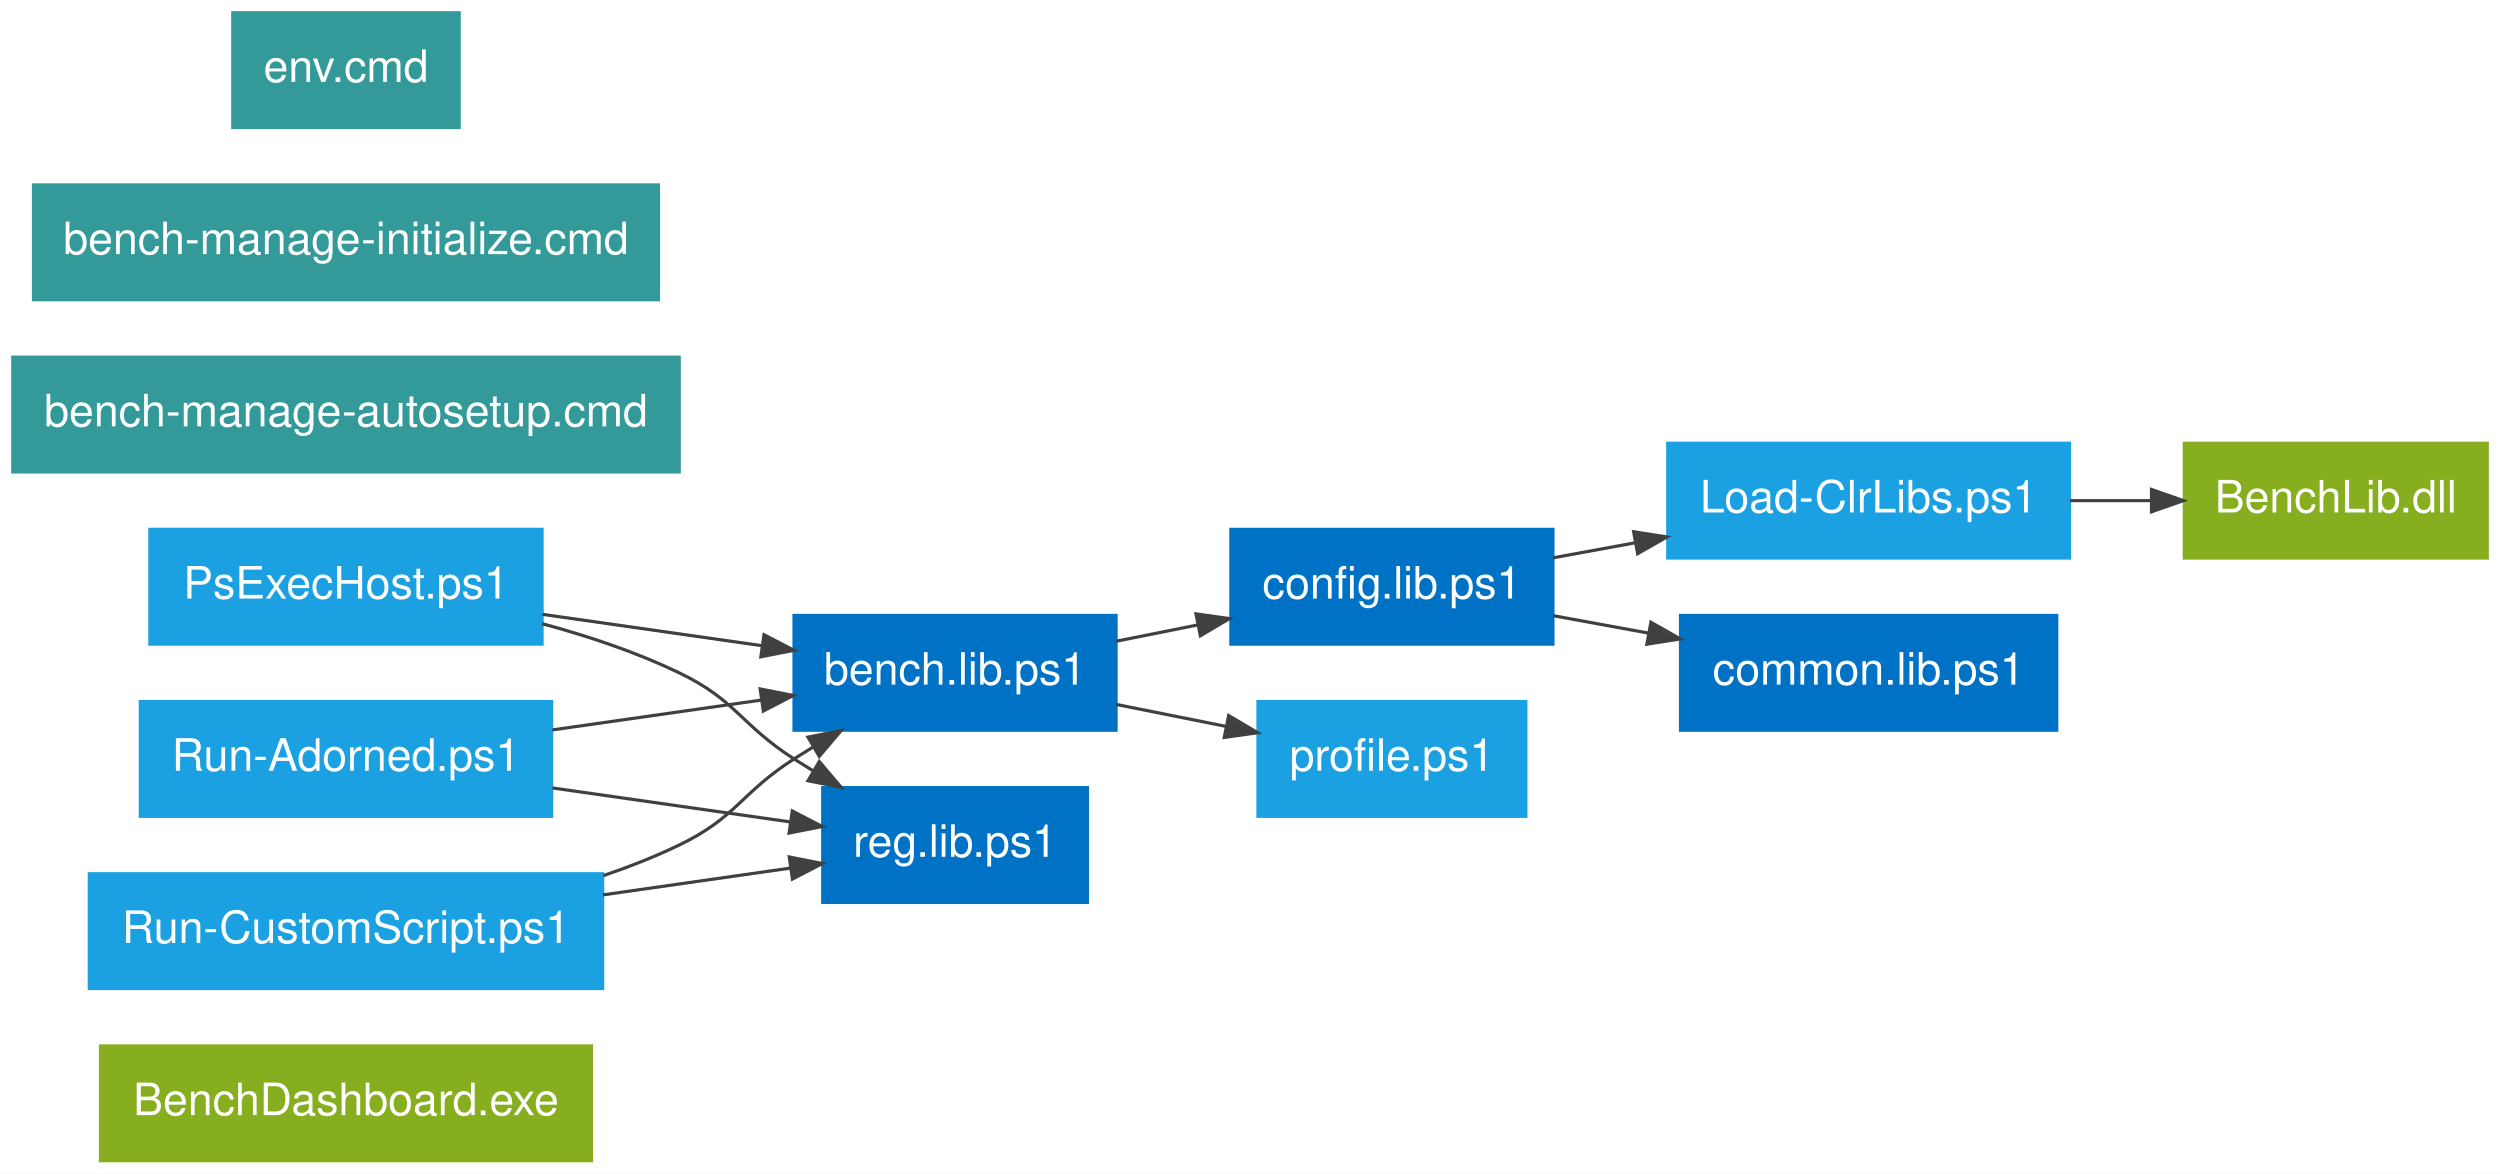
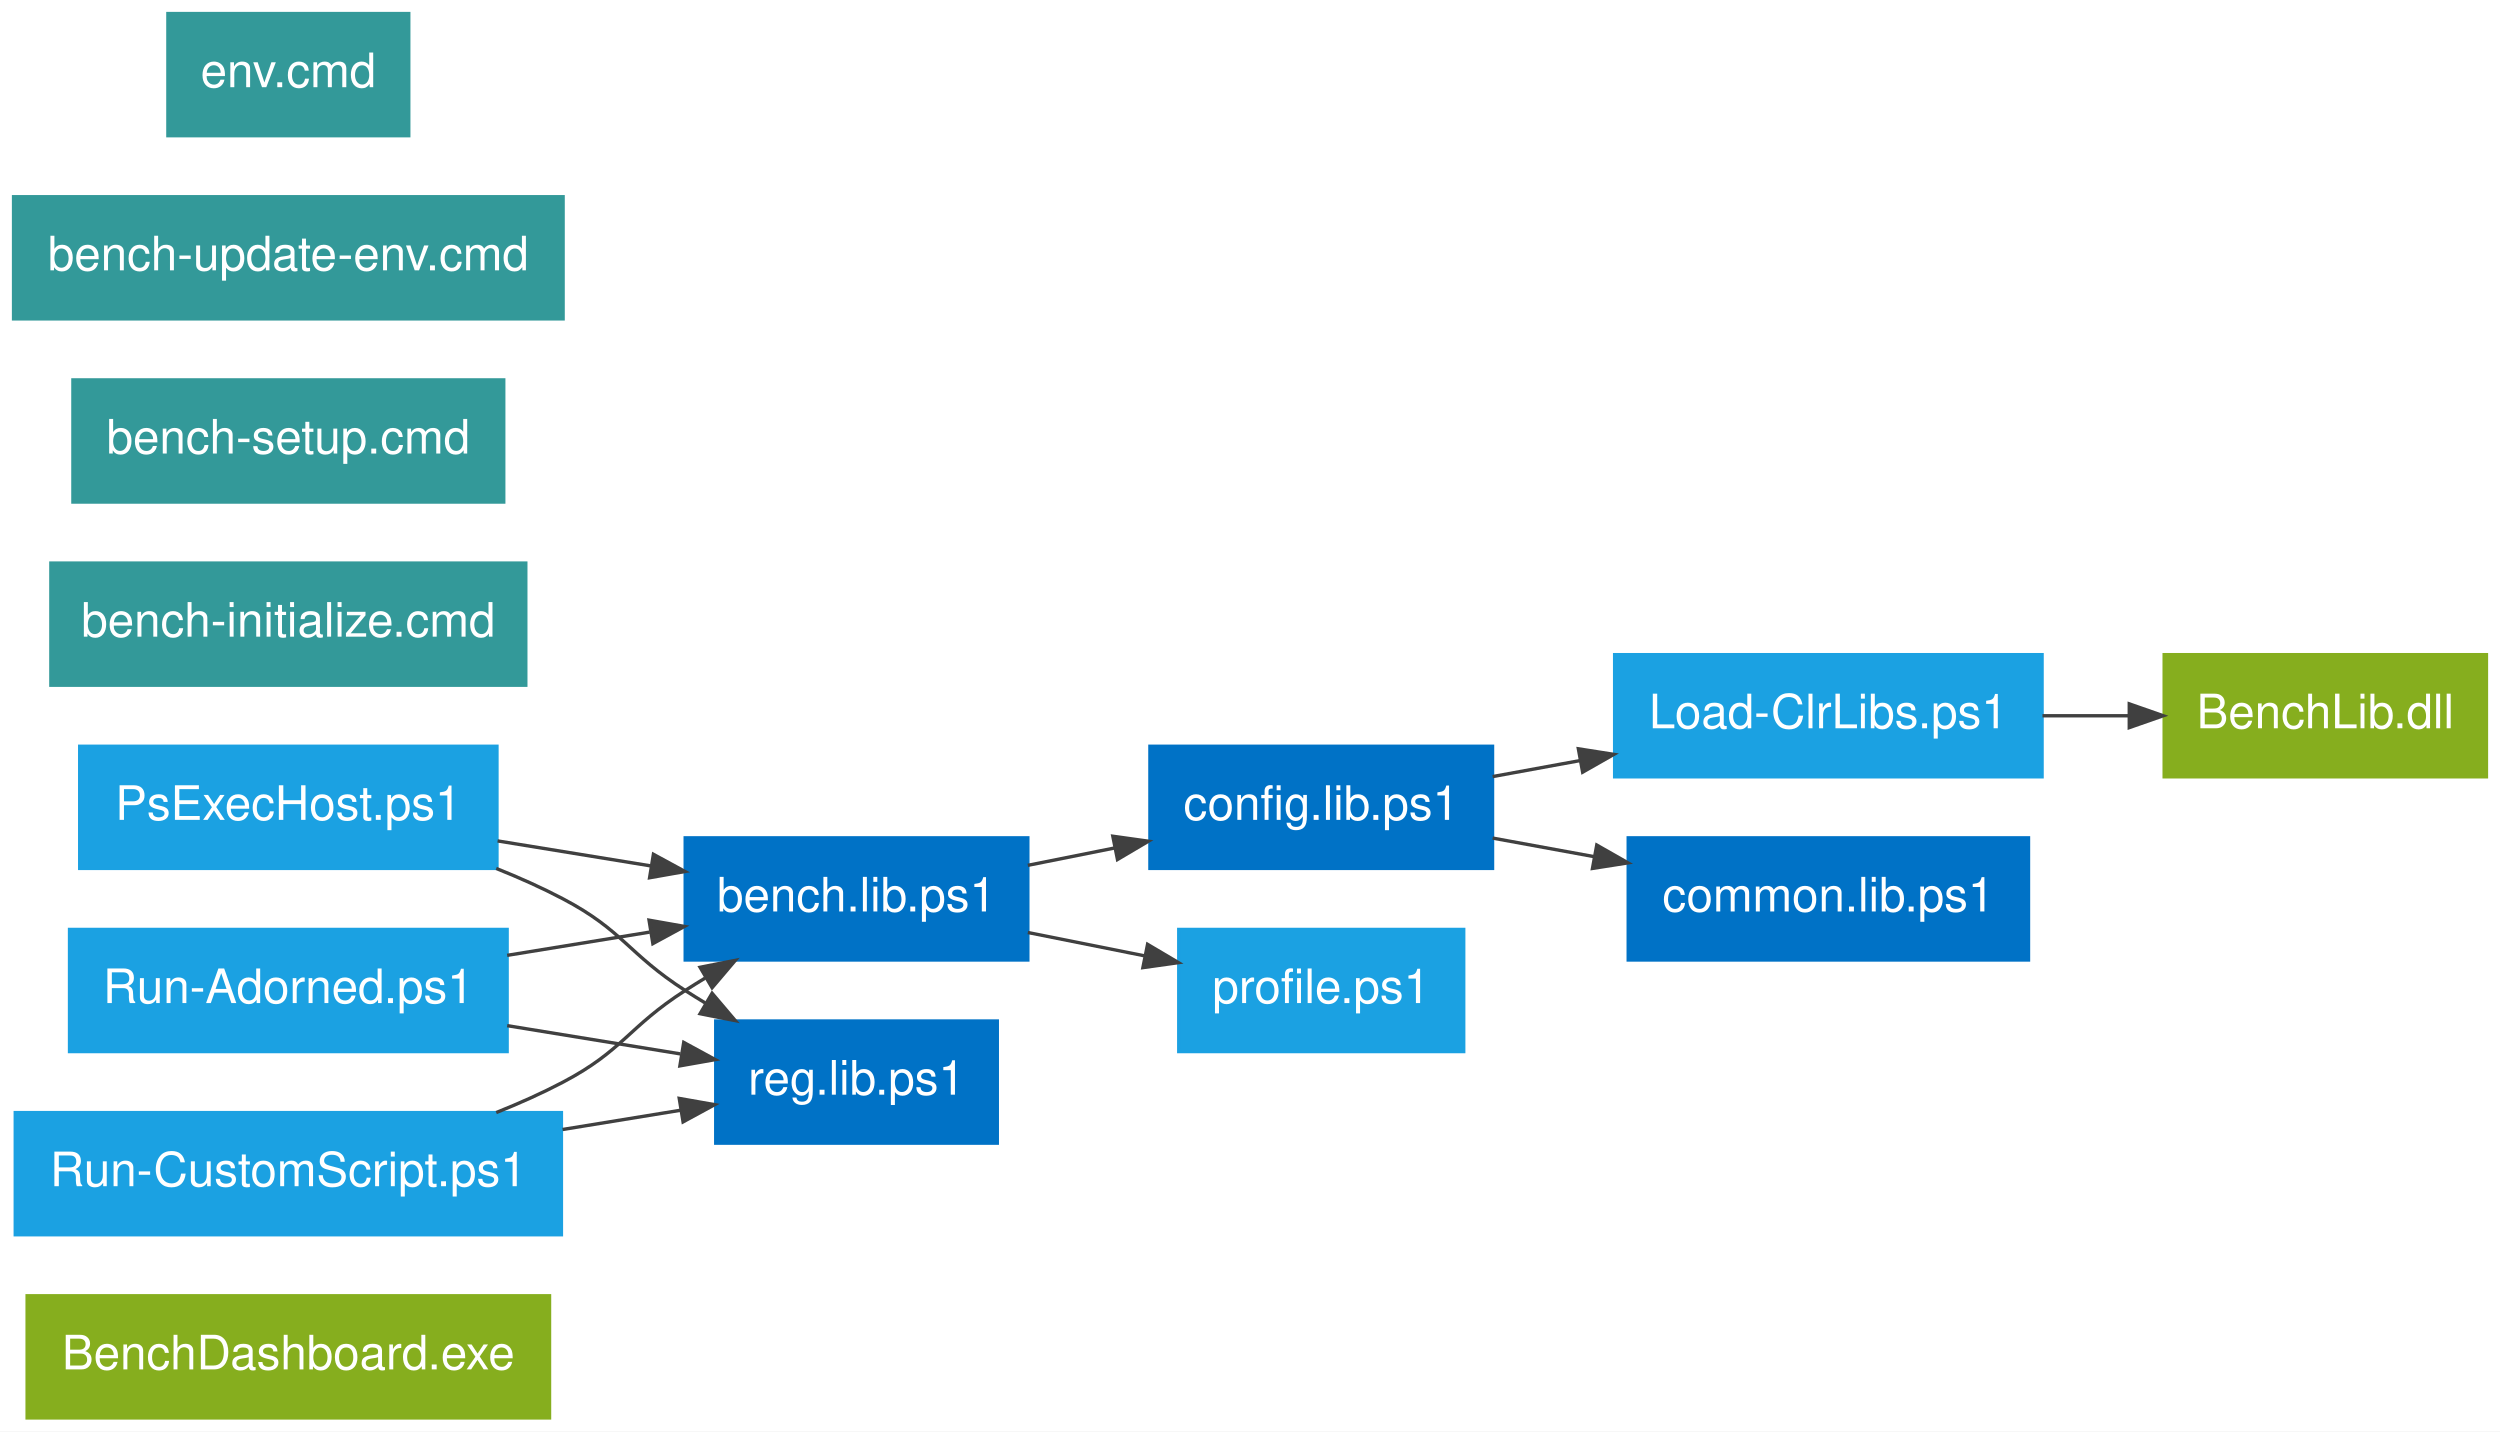
- <svg xmlns="http://www.w3.org/2000/svg" width="784pt" height="368pt" viewBox="0.00 0.00 784.00 368.00">
-   <g id="graph0" class="graph" transform="scale(1 1) rotate(0) translate(4 364)">
-     <polygon fill="white" stroke="none" points="-4,4 -4,-364 780,-364 780,4 -4,4" />
+ <svg xmlns="http://www.w3.org/2000/svg" width="737pt" height="422pt" viewBox="0.00 0.00 737.00 422.00">
+   <g id="graph0" class="graph" transform="scale(1 1) rotate(0) translate(4 418)">
+     <polygon fill="white" stroke="none" points="-4,4 -4,-418 733,-418 733,4 -4,4" />
    <g id="node1" class="node">
-       <polygon fill="#86ae1e" stroke="#86ae1e" points="181.5,-36 27.5,-36 27.5,-0 181.5,-0 181.5,-36" />
-       <text text-anchor="middle" x="104.5" y="-14.3" font-family="Helvetica,sans-Serif" font-size="14.00" fill="#ffffff">BenchDashboard.exe</text>
+       <polygon fill="#86ae1e" stroke="#86ae1e" points="158,-36 4,-36 4,-0 158,-0 158,-36" />
+       <text text-anchor="middle" x="81" y="-14.3" font-family="Helvetica,sans-Serif" font-size="14.00" fill="#ffffff">BenchDashboard.exe</text>
    </g>
    <g id="node2" class="node">
-       <polygon fill="#86ae1e" stroke="#86ae1e" points="776,-225 681,-225 681,-189 776,-189 776,-225" />
-       <text text-anchor="middle" x="728.5" y="-203.3" font-family="Helvetica,sans-Serif" font-size="14.00" fill="#ffffff">BenchLib.dll</text>
+       <polygon fill="#86ae1e" stroke="#86ae1e" points="729,-225 634,-225 634,-189 729,-189 729,-225" />
+       <text text-anchor="middle" x="681.5" y="-203.3" font-family="Helvetica,sans-Serif" font-size="14.00" fill="#ffffff">BenchLib.dll</text>
    </g>
    <g id="node3" class="node">
-       <polygon fill="#339999" stroke="#339999" points="209,-252 0,-252 0,-216 209,-216 209,-252" />
-       <text text-anchor="middle" x="104.5" y="-230.3" font-family="Helvetica,sans-Serif" font-size="14.00" fill="#ffffff">bench-manage-autosetup.cmd</text>
+       <polygon fill="#339999" stroke="#339999" points="151,-252 11,-252 11,-216 151,-216 151,-252" />
+       <text text-anchor="middle" x="81" y="-230.3" font-family="Helvetica,sans-Serif" font-size="14.00" fill="#ffffff">bench-initialize.cmd</text>
    </g>
    <g id="node4" class="node">
-       <polygon fill="#339999" stroke="#339999" points="202.5,-306 6.5,-306 6.5,-270 202.5,-270 202.5,-306" />
-       <text text-anchor="middle" x="104.5" y="-284.3" font-family="Helvetica,sans-Serif" font-size="14.00" fill="#ffffff">bench-manage-initialize.cmd</text>
+       <polygon fill="#339999" stroke="#339999" points="144.5,-306 17.5,-306 17.5,-270 144.5,-270 144.5,-306" />
+       <text text-anchor="middle" x="81" y="-284.3" font-family="Helvetica,sans-Serif" font-size="14.00" fill="#ffffff">bench-setup.cmd</text>
    </g>
    <g id="node5" class="node">
-       <polygon fill="#339999" stroke="#339999" points="140,-360 69,-360 69,-324 140,-324 140,-360" />
-       <text text-anchor="middle" x="104.5" y="-338.3" font-family="Helvetica,sans-Serif" font-size="14.00" fill="#ffffff">env.cmd</text>
+       <polygon fill="#339999" stroke="#339999" points="162,-360 0,-360 0,-324 162,-324 162,-360" />
+       <text text-anchor="middle" x="81" y="-338.3" font-family="Helvetica,sans-Serif" font-size="14.00" fill="#ffffff">bench-update-env.cmd</text>
    </g>
    <g id="node6" class="node">
-       <polygon fill="#0072c6" stroke="#0072c6" points="346,-171 245,-171 245,-135 346,-135 346,-171" />
-       <text text-anchor="middle" x="295.5" y="-149.3" font-family="Helvetica,sans-Serif" font-size="14.00" fill="#ffffff">bench.lib.ps1</text>
+       <polygon fill="#339999" stroke="#339999" points="116.5,-414 45.5,-414 45.5,-378 116.5,-378 116.5,-414" />
+       <text text-anchor="middle" x="81" y="-392.3" font-family="Helvetica,sans-Serif" font-size="14.00" fill="#ffffff">env.cmd</text>
+     </g>
+     <g id="node7" class="node">
+       <polygon fill="#0072c6" stroke="#0072c6" points="299,-171 198,-171 198,-135 299,-135 299,-171" />
+       <text text-anchor="middle" x="248.5" y="-149.3" font-family="Helvetica,sans-Serif" font-size="14.00" fill="#ffffff">bench.lib.ps1</text>
+     </g>
+     <g id="node9" class="node">
+       <polygon fill="#0072c6" stroke="#0072c6" points="436,-198 335,-198 335,-162 436,-162 436,-198" />
+       <text text-anchor="middle" x="385.5" y="-176.3" font-family="Helvetica,sans-Serif" font-size="14.00" fill="#ffffff">config.lib.ps1</text>
+     </g>
+     <g id="edge1" class="edge">
+       <path fill="none" stroke="#404040" d="M299.002,-162.9C307.332,-164.566 316.056,-166.311 324.614,-168.023" />
+       <polygon fill="#404040" stroke="#404040" points="324.059,-171.481 334.552,-170.01 325.432,-164.617 324.059,-171.481" />
+     </g>
+     <g id="node11" class="node">
+       <polygon fill="#1ba1e2" stroke="#1ba1e2" points="427.5,-144 343.5,-144 343.5,-108 427.5,-108 427.5,-144" />
+       <text text-anchor="middle" x="385.5" y="-122.3" font-family="Helvetica,sans-Serif" font-size="14.00" fill="#ffffff">profile.ps1</text>
+     </g>
+     <g id="edge2" class="edge">
+       <path fill="none" stroke="#404040" d="M299.002,-143.1C310.18,-140.864 322.067,-138.487 333.312,-136.238" />
+       <polygon fill="#404040" stroke="#404040" points="334.301,-139.609 343.42,-134.216 332.928,-132.745 334.301,-139.609" />
    </g>
    <g id="node8" class="node">
-       <polygon fill="#0072c6" stroke="#0072c6" points="483,-198 382,-198 382,-162 483,-162 483,-198" />
-       <text text-anchor="middle" x="432.5" y="-176.3" font-family="Helvetica,sans-Serif" font-size="14.00" fill="#ffffff">config.lib.ps1</text>
+       <polygon fill="#0072c6" stroke="#0072c6" points="594,-171 476,-171 476,-135 594,-135 594,-171" />
+       <text text-anchor="middle" x="535" y="-149.3" font-family="Helvetica,sans-Serif" font-size="14.00" fill="#ffffff">common.lib.ps1</text>
    </g>
-     <g id="edge1" class="edge">
-       <path fill="none" stroke="#404040" d="M346.002,-162.9C354.332,-164.566 363.056,-166.311 371.614,-168.023" />
-       <polygon fill="#404040" stroke="#404040" points="371.059,-171.481 381.552,-170.01 372.432,-164.617 371.059,-171.481" />
+     <g id="edge3" class="edge">
+       <path fill="none" stroke="#404040" d="M436.026,-170.934C445.629,-169.176 455.85,-167.306 465.927,-165.461" />
+       <polygon fill="#404040" stroke="#404040" points="466.724,-168.873 475.93,-163.63 465.463,-161.988 466.724,-168.873" />
    </g>
    <g id="node10" class="node">
-       <polygon fill="#1ba1e2" stroke="#1ba1e2" points="474.5,-144 390.5,-144 390.5,-108 474.5,-108 474.5,-144" />
-       <text text-anchor="middle" x="432.5" y="-122.3" font-family="Helvetica,sans-Serif" font-size="14.00" fill="#ffffff">profile.ps1</text>
-     </g>
-     <g id="edge2" class="edge">
-       <path fill="none" stroke="#404040" d="M346.002,-143.1C357.18,-140.864 369.067,-138.487 380.312,-136.238" />
-       <polygon fill="#404040" stroke="#404040" points="381.301,-139.609 390.42,-134.216 379.928,-132.745 381.301,-139.609" />
-     </g>
-     <g id="node7" class="node">
-       <polygon fill="#0072c6" stroke="#0072c6" points="641,-171 523,-171 523,-135 641,-135 641,-171" />
-       <text text-anchor="middle" x="582" y="-149.3" font-family="Helvetica,sans-Serif" font-size="14.00" fill="#ffffff">common.lib.ps1</text>
-     </g>
-     <g id="edge3" class="edge">
-       <path fill="none" stroke="#404040" d="M483.026,-170.934C492.629,-169.176 502.85,-167.306 512.927,-165.461" />
-       <polygon fill="#404040" stroke="#404040" points="513.724,-168.873 522.93,-163.63 512.463,-161.988 513.724,-168.873" />
-     </g>
-     <g id="node9" class="node">
-       <polygon fill="#1ba1e2" stroke="#1ba1e2" points="645,-225 519,-225 519,-189 645,-189 645,-225" />
-       <text text-anchor="middle" x="582" y="-203.3" font-family="Helvetica,sans-Serif" font-size="14.00" fill="#ffffff">Load-ClrLibs.ps1</text>
+       <polygon fill="#1ba1e2" stroke="#1ba1e2" points="598,-225 472,-225 472,-189 598,-189 598,-225" />
+       <text text-anchor="middle" x="535" y="-203.3" font-family="Helvetica,sans-Serif" font-size="14.00" fill="#ffffff">Load-ClrLibs.ps1</text>
    </g>
    <g id="edge4" class="edge">
-       <path fill="none" stroke="#404040" d="M483.026,-189.066C491.356,-190.591 500.151,-192.2 508.914,-193.805" />
-       <polygon fill="#404040" stroke="#404040" points="508.301,-197.251 518.768,-195.608 509.562,-190.365 508.301,-197.251" />
+       <path fill="none" stroke="#404040" d="M436.026,-189.066C444.356,-190.591 453.151,-192.2 461.914,-193.805" />
+       <polygon fill="#404040" stroke="#404040" points="461.301,-197.251 471.768,-195.608 462.562,-190.365 461.301,-197.251" />
    </g>
    <g id="edge5" class="edge">
-       <path fill="none" stroke="#404040" d="M645.12,-207C653.603,-207 662.277,-207 670.66,-207" />
-       <polygon fill="#404040" stroke="#404040" points="670.71,-210.5 680.71,-207 670.71,-203.5 670.71,-210.5" />
+       <path fill="none" stroke="#404040" d="M598.12,-207C606.603,-207 615.277,-207 623.66,-207" />
+       <polygon fill="#404040" stroke="#404040" points="623.71,-210.5 633.71,-207 623.71,-203.5 623.71,-210.5" />
    </g>
-     <g id="node11" class="node">
-       <polygon fill="#1ba1e2" stroke="#1ba1e2" points="166,-198 43,-198 43,-162 166,-162 166,-198" />
-       <text text-anchor="middle" x="104.5" y="-176.3" font-family="Helvetica,sans-Serif" font-size="14.00" fill="#ffffff">PsExecHost.ps1</text>
+     <g id="node12" class="node">
+       <polygon fill="#1ba1e2" stroke="#1ba1e2" points="142.5,-198 19.5,-198 19.5,-162 142.5,-162 142.5,-198" />
+       <text text-anchor="middle" x="81" y="-176.3" font-family="Helvetica,sans-Serif" font-size="14.00" fill="#ffffff">PsExecHost.ps1</text>
    </g>
    <g id="edge6" class="edge">
-       <path fill="none" stroke="#404040" d="M166.081,-171.346C188.078,-168.203 212.903,-164.657 234.822,-161.525" />
-       <polygon fill="#404040" stroke="#404040" points="235.59,-164.951 244.995,-160.072 234.6,-158.022 235.59,-164.951" />
+       <path fill="none" stroke="#404040" d="M142.686,-170.1C157.453,-167.691 173.23,-165.117 187.943,-162.716" />
+       <polygon fill="#404040" stroke="#404040" points="188.628,-166.151 197.934,-161.086 187.501,-159.242 188.628,-166.151" />
    </g>
-     <g id="node12" class="node">
-       <polygon fill="#0072c6" stroke="#0072c6" points="337,-117 254,-117 254,-81 337,-81 337,-117" />
-       <text text-anchor="middle" x="295.5" y="-95.3" font-family="Helvetica,sans-Serif" font-size="14.00" fill="#ffffff">reg.lib.ps1</text>
+     <g id="node13" class="node">
+       <polygon fill="#0072c6" stroke="#0072c6" points="290,-117 207,-117 207,-81 290,-81 290,-117" />
+       <text text-anchor="middle" x="248.5" y="-95.3" font-family="Helvetica,sans-Serif" font-size="14.00" fill="#ffffff">reg.lib.ps1</text>
    </g>
    <g id="edge7" class="edge">
-       <path fill="none" stroke="#404040" d="M166.021,-168.412C180.493,-164.51 195.619,-159.453 209,-153 227.015,-144.313 228.177,-136.817 245,-126 246.907,-124.774 248.873,-123.549 250.874,-122.335" />
-       <polygon fill="#404040" stroke="#404040" points="252.924,-125.19 259.777,-117.11 249.381,-119.152 252.924,-125.19" />
+       <path fill="none" stroke="#404040" d="M142.286,-161.982C149.07,-159.275 155.774,-156.277 162,-153 179.698,-143.685 181.177,-136.817 198,-126 199.907,-124.774 201.873,-123.549 203.874,-122.335" />
+       <polygon fill="#404040" stroke="#404040" points="205.924,-125.19 212.777,-117.11 202.381,-119.152 205.924,-125.19" />
    </g>
-     <g id="node13" class="node">
-       <polygon fill="#1ba1e2" stroke="#1ba1e2" points="169,-144 40,-144 40,-108 169,-108 169,-144" />
-       <text text-anchor="middle" x="104.5" y="-122.3" font-family="Helvetica,sans-Serif" font-size="14.00" fill="#ffffff">Run-Adorned.ps1</text>
+     <g id="node14" class="node">
+       <polygon fill="#1ba1e2" stroke="#1ba1e2" points="145.5,-144 16.5,-144 16.5,-108 145.5,-108 145.5,-144" />
+       <text text-anchor="middle" x="81" y="-122.3" font-family="Helvetica,sans-Serif" font-size="14.00" fill="#ffffff">Run-Adorned.ps1</text>
    </g>
    <g id="edge8" class="edge">
-       <path fill="none" stroke="#404040" d="M169.223,-135.103C190.405,-138.129 213.903,-141.486 234.772,-144.467" />
-       <polygon fill="#404040" stroke="#404040" points="234.389,-147.948 244.784,-145.898 235.379,-141.019 234.389,-147.948" />
+       <path fill="none" stroke="#404040" d="M145.513,-136.362C159.315,-138.613 173.872,-140.988 187.532,-143.217" />
+       <polygon fill="#404040" stroke="#404040" points="187.341,-146.732 197.774,-144.888 188.468,-139.823 187.341,-146.732" />
    </g>
    <g id="edge9" class="edge">
-       <path fill="none" stroke="#404040" d="M169.223,-116.897C193.479,-113.432 220.771,-109.533 243.675,-106.261" />
-       <polygon fill="#404040" stroke="#404040" points="244.458,-109.684 253.863,-104.805 243.468,-102.755 244.458,-109.684" />
+       <path fill="none" stroke="#404040" d="M145.513,-115.638C162.413,-112.881 180.445,-109.939 196.575,-107.308" />
+       <polygon fill="#404040" stroke="#404040" points="197.563,-110.693 206.868,-105.629 196.435,-103.785 197.563,-110.693" />
    </g>
-     <g id="node14" class="node">
-       <polygon fill="#1ba1e2" stroke="#1ba1e2" points="185,-90 24,-90 24,-54 185,-54 185,-90" />
-       <text text-anchor="middle" x="104.5" y="-68.3" font-family="Helvetica,sans-Serif" font-size="14.00" fill="#ffffff">Run-CustomScript.ps1</text>
+     <g id="node15" class="node">
+       <polygon fill="#1ba1e2" stroke="#1ba1e2" points="161.5,-90 0.5,-90 0.5,-54 161.5,-54 161.5,-90" />
+       <text text-anchor="middle" x="81" y="-68.3" font-family="Helvetica,sans-Serif" font-size="14.00" fill="#ffffff">Run-CustomScript.ps1</text>
    </g>
    <g id="edge10" class="edge">
-       <path fill="none" stroke="#404040" d="M185.19,-89.393C193.394,-92.182 201.473,-95.37 209,-99 227.015,-107.687 228.177,-115.183 245,-126 246.907,-127.226 248.873,-128.451 250.874,-129.665" />
-       <polygon fill="#404040" stroke="#404040" points="249.381,-132.848 259.777,-134.89 252.924,-126.81 249.381,-132.848" />
+       <path fill="none" stroke="#404040" d="M142.286,-90.018C149.07,-92.725 155.774,-95.723 162,-99 179.698,-108.315 181.177,-115.183 198,-126 199.907,-127.226 201.873,-128.451 203.874,-129.665" />
+       <polygon fill="#404040" stroke="#404040" points="202.381,-132.848 212.777,-134.89 205.924,-126.81 202.381,-132.848" />
    </g>
    <g id="edge11" class="edge">
-       <path fill="none" stroke="#404040" d="M185.105,-83.372C205.016,-86.217 225.832,-89.19 243.896,-91.771" />
-       <polygon fill="#404040" stroke="#404040" points="243.51,-95.251 253.905,-93.201 244.5,-88.322 243.51,-95.251" />
+       <path fill="none" stroke="#404040" d="M161.841,-85.025C173.739,-86.966 185.717,-88.921 196.79,-90.727" />
+       <polygon fill="#404040" stroke="#404040" points="196.243,-94.184 206.676,-92.34 197.37,-87.275 196.243,-94.184" />
    </g>
  </g>
</svg>
